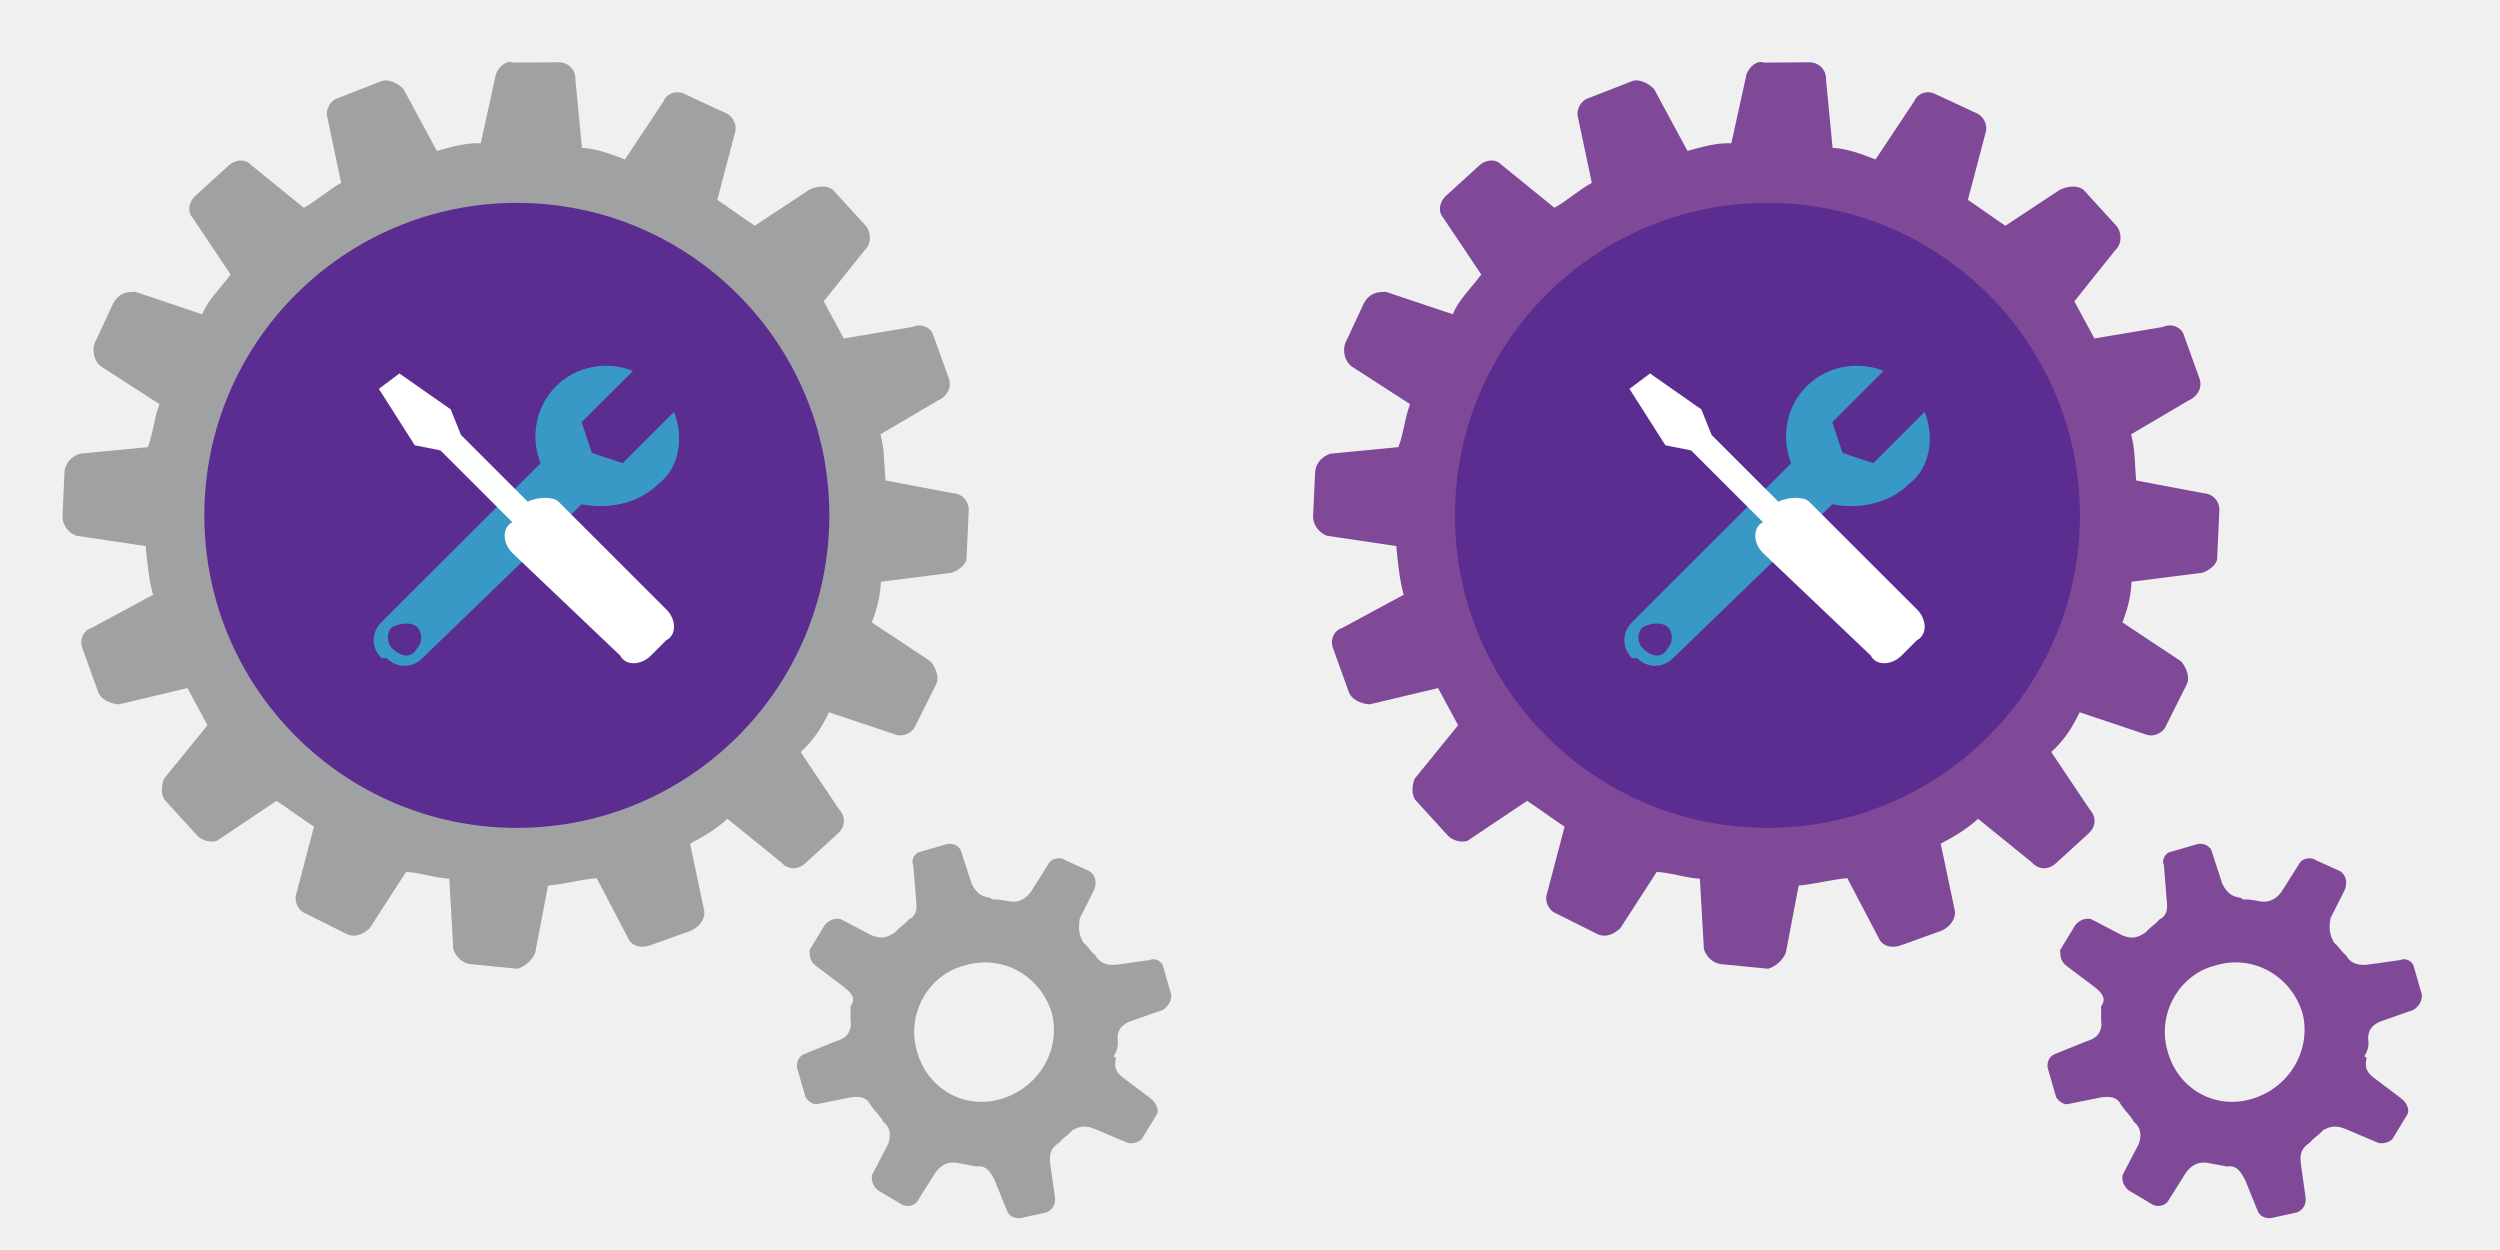
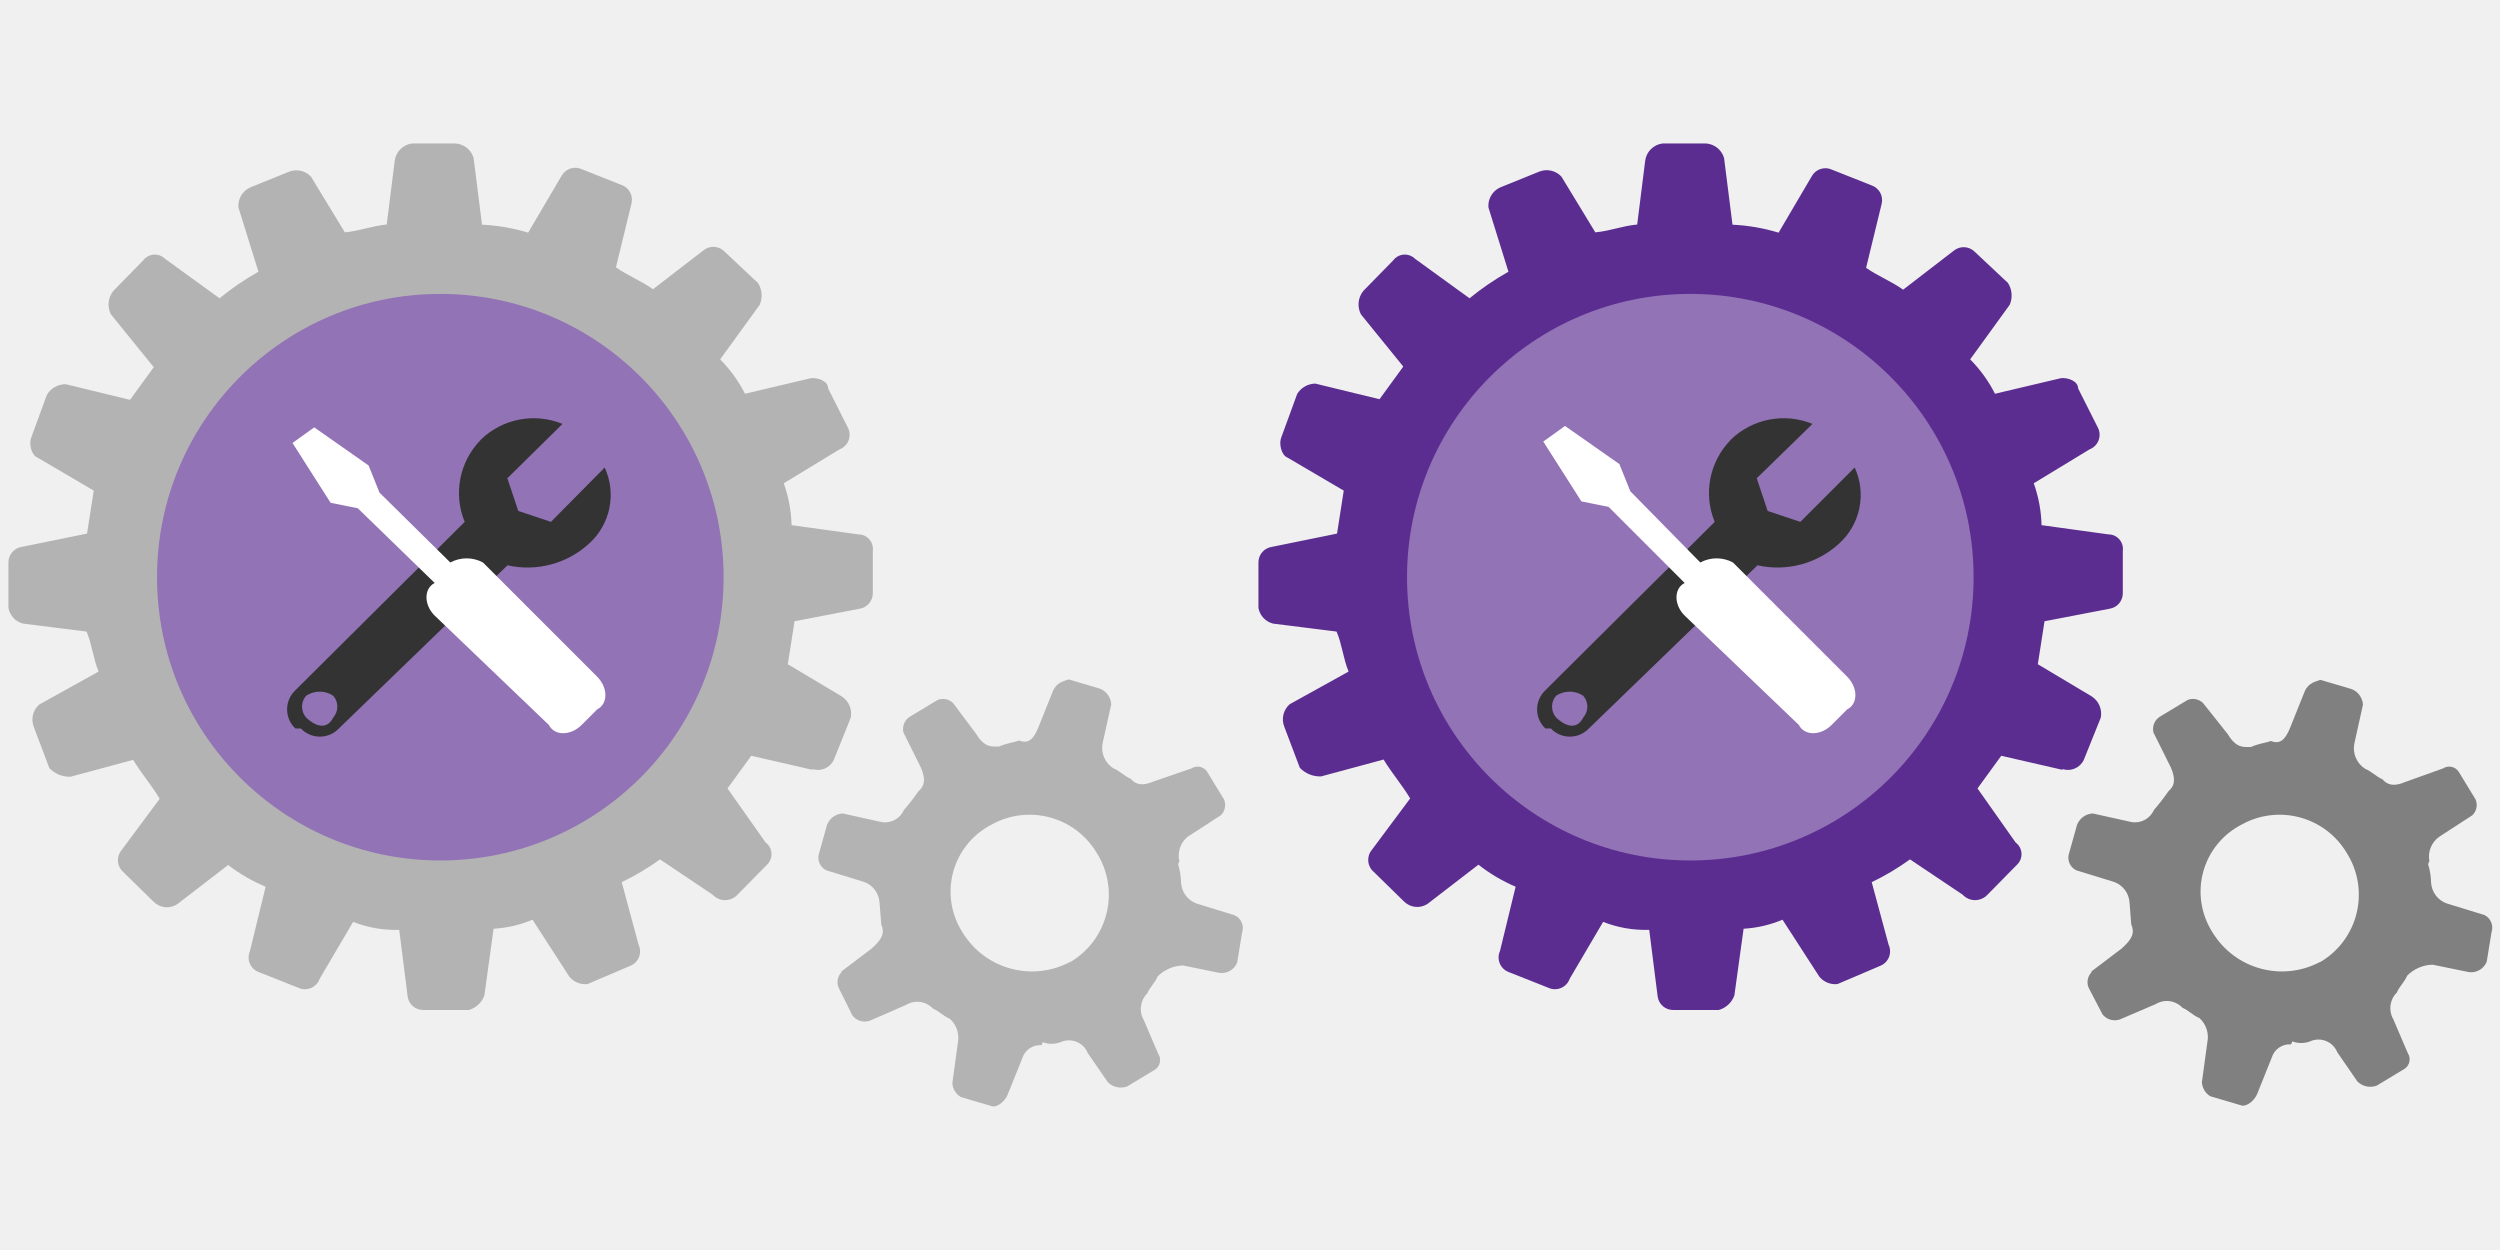
- <svg xmlns="http://www.w3.org/2000/svg" version="1.1" x="0px" y="0px" viewBox="0 0 160 80" style="enable-background:new 0 0 160 80;" xml:space="preserve" width="160" height="80">
-   <style type="text/css">
- 	.st0{fill:#DCDCDC;}
- 	.st1{fill:#C1E3F1;}
- 	.st2{fill:#FFFFFF;}
- 	.st3{fill:#888888;}
- 	.st4{fill:#666666;}
- 	.st5{fill:#3999C6;}
- 	.st6{fill:#444444;}
- 	.st7{fill:#0072C6;}
- 	.st8{fill:#3E3E3E;}
- 	.st9{fill:#804998;}
- 	.st10{fill:#8B6AB1;}
- 	.st11{fill:#5C2D91;}
- 	.st12{fill:#A0A1A2;enable-background:new    ;}
- 	.st13{fill:#888888;enable-background:new    ;}
- 	.st14{fill:#73AA24;}
- 	.st15{fill:#05930C;}
- 	.st16{fill:none;stroke:#DD5900;stroke-width:2;stroke-linecap:round;stroke-miterlimit:10;}
- 	.st17{fill:none;stroke:#0072C6;stroke-width:2;stroke-linecap:round;stroke-miterlimit:10;}
- 	.st18{fill:#A0A1A2;}
- 	.st19{fill:none;stroke:#888888;stroke-width:6;stroke-miterlimit:10;stroke-dasharray:1,8;}
- 	.st20{fill:#A3A3A3;}
- 	.st21{fill:none;stroke:#3999C6;stroke-width:6;stroke-miterlimit:10;stroke-dasharray:1,8;}
- 	.st22{fill:#FEE990;}
- </style>
-   <g id="Layer_1">
-     <g>
-       <path class="st18" d="M64.47,77.546c0.184,0.371,0.592,0.446,0.851,0.409l1.668-0.367c0.371-0.185,0.595-0.481,0.521-1.001    l-0.291-2.075c-0.109-0.779,0.114-1.075,0.596-1.407c0.223-0.296,0.594-0.481,0.817-0.777c0.371-0.184,0.743-0.369,1.445-0.072    l2.109,0.894c0.408,0.075,0.779-0.11,0.89-0.258l0.968-1.591c0.112-0.148,0.039-0.668-0.405-1.002l-1.774-1.337    c-0.592-0.446-0.517-0.854-0.443-1.26l-0.148-0.112c0.223-0.296,0.3-0.704,0.263-0.963c-0.073-0.519,0.114-1.075,1.003-1.332    l1.891-0.665c0.483-0.333,0.558-0.74,0.521-0.999l-0.514-1.78c-0.037-0.26-0.48-0.594-0.851-0.409l-2.076,0.292    c-0.779,0.11-1.222-0.224-1.406-0.595c-0.296-0.223-0.48-0.594-0.775-0.816c-0.184-0.371-0.37-0.742-0.219-1.556l0.931-1.851    c0.186-0.556,0.003-0.927-0.294-1.15l-1.554-0.706c-0.296-0.223-0.815-0.15-1.038,0.146l-1.19,1.888    c-0.446,0.592-0.965,0.665-1.372,0.591c-0.408-0.075-0.815-0.15-1.075-0.113l-0.148-0.112c-0.406-0.074-0.814-0.149-1.183-0.891    l-0.698-2.151c-0.184-0.371-0.592-0.446-0.85-0.409l-1.781,0.516c-0.26,0.037-0.593,0.48-0.409,0.851L58.63,57.6    c0.11,0.777-0.113,1.074-0.484,1.258c-0.223,0.296-0.594,0.481-0.817,0.778c-0.482,0.332-0.853,0.516-1.556,0.219l-1.998-1.041    c-0.408-0.075-0.779,0.11-1.001,0.404l-0.968,1.593c0.037,0.259-0.037,0.666,0.406,1l1.774,1.337    c0.592,0.446,0.777,0.817,0.442,1.262c0.037,0.26-0.039,0.667,0.034,1.187c-0.076,0.407-0.15,0.814-1.04,1.072l-2.002,0.811    c-0.371,0.185-0.446,0.593-0.41,0.852l0.515,1.779c0.035,0.261,0.479,0.595,0.74,0.557l2.187-0.44    c0.778-0.109,1.073,0.113,1.258,0.483c0.332,0.482,0.628,0.706,0.812,1.076c0.444,0.335,0.516,0.853,0.33,1.41l-1.042,1.999    c-0.076,0.406,0.109,0.777,0.404,1l1.443,0.855c0.296,0.223,0.815,0.151,1.038-0.146l1.19-1.888    c0.446-0.593,0.965-0.665,1.372-0.591c0.407,0.076,0.815,0.15,1.223,0.225c0.518-0.073,0.815,0.15,1.183,0.891L64.47,77.546     M67.318,64.84c0.587,2.299-0.79,4.741-3.2,5.479c-2.411,0.737-4.853-0.638-5.475-3.197c-0.588-2.298,0.79-4.742,3.089-5.33    C64.142,61.056,66.583,62.43,67.318,64.84" />
-       <path class="st18" d="M55.346,16.002c0.485-0.442,0.365-1.219,0.07-1.542l-2.061-2.258c-0.294-0.323-0.91-0.351-1.542-0.07    l-3.509,2.316c-0.749-0.499-1.647-1.157-2.398-1.655l1.127-4.279c0.173-0.456-0.107-1.087-0.562-1.262l-2.572-1.198    c-0.604-0.337-1.234-0.056-1.411,0.399l-2.492,3.752c-0.912-0.35-1.823-0.7-2.75-0.742l-0.418-4.348    c0.029-0.617-0.413-1.101-1.031-1.129l-2.938,0.021c-0.455-0.174-0.94,0.268-1.115,0.723l-0.978,4.439    c-0.926-0.041-1.866,0.226-2.805,0.492L25.823,5.7c-0.295-0.323-0.897-0.659-1.368-0.525l-2.835,1.108    c-0.469,0.132-0.806,0.736-0.673,1.206l0.888,4.214c-0.794,0.428-1.6,1.164-2.393,1.593l-3.428-2.783    c-0.295-0.323-0.912-0.35-1.396,0.091l-2.098,1.915c-0.484,0.442-0.513,1.059-0.218,1.382l2.459,3.667    c-0.66,0.897-1.467,1.634-1.819,2.546l-4.262-1.429c-0.618-0.028-1.088,0.104-1.424,0.708l-1.202,2.576    c-0.174,0.455-0.056,1.233,0.546,1.57l3.605,2.327c-0.35,0.912-0.394,1.837-0.746,2.75l-4.348,0.422    c-0.469,0.133-0.954,0.575-0.983,1.192l-0.128,2.777c-0.028,0.618,0.413,1.102,0.869,1.277l4.454,0.665    c0.104,1.088,0.208,2.175,0.474,3.115l-3.964,2.139c-0.47,0.134-0.808,0.737-0.527,1.369l0.961,2.671    c0.133,0.47,0.736,0.807,1.352,0.834l4.378-1.039c0.427,0.793,0.853,1.585,1.282,2.377l-2.787,3.431    c-0.176,0.456-0.204,1.072,0.09,1.395l2.061,2.258c0.295,0.323,1.058,0.512,1.381,0.217l3.671-2.463    c0.749,0.499,1.647,1.157,2.398,1.655l-1.124,4.278c-0.176,0.456,0.104,1.087,0.56,1.262l2.72,1.361    c0.456,0.175,0.925,0.041,1.41-0.402l2.33-3.604c0.925,0.041,1.838,0.392,2.764,0.433l0.256,4.495    c0.133,0.47,0.575,0.954,1.192,0.982L33.126,62c0.47-0.133,0.955-0.576,1.13-1.031l0.817-4.291    c1.087-0.107,2.028-0.373,3.114-0.478l1.991,3.8c0.279,0.632,0.897,0.659,1.367,0.526l2.672-0.961    c0.632-0.281,0.969-0.885,0.836-1.355l-0.888-4.214c0.793-0.429,1.585-0.857,2.392-1.594l3.43,2.784    c0.441,0.483,1.059,0.511,1.543,0.07l2.098-1.915c0.484-0.442,0.512-1.059,0.071-1.542l-2.46-3.669    c0.807-0.736,1.306-1.486,1.818-2.545l4.264,1.429c0.456,0.175,1.086-0.105,1.262-0.56l1.362-2.722    c0.176-0.456-0.104-1.087-0.399-1.41l-3.752-2.488c0.352-0.912,0.541-1.678,0.585-2.603l4.509-0.57    c0.47-0.133,0.954-0.575,0.968-0.884l0.142-3.085c0.029-0.617-0.413-1.101-1.031-1.129l-4.291-0.812    c-0.104-1.088-0.063-2.014-0.327-2.954l3.654-2.154c0.633-0.28,0.968-0.884,0.688-1.514l-0.959-2.672    c-0.133-0.47-0.736-0.806-1.366-0.527l-4.364,0.732c-0.427-0.793-0.854-1.586-1.283-2.377L55.346,16.002 M36.309,29.831    c1.766,1.934,1.639,4.712-0.298,6.48c-1.775,1.62-4.554,1.494-6.319-0.44c-1.62-1.774-1.639-4.714,0.136-6.334    C31.765,27.769,34.69,28.057,36.309,29.831" />
-       <g>
-         <circle class="st11" cx="33.078" cy="32.984" r="20" />
-         <g>
-           <path class="st5" d="M35.582,24.723c-1.315,1.311-1.643,3.281-0.985,4.924L24.41,39.821c-0.656,0.656-0.656,1.641,0,2.298h0.33      c0.658,0.656,1.643,0.656,2.299,0l10.184-9.847c1.644,0.327,3.614,0,4.927-1.313c1.315-0.985,1.644-2.955,0.988-4.597      l-3.286,3.284l-1.973-0.658l-0.656-1.97l3.286-3.281C38.868,23.08,36.895,23.409,35.582,24.723 M25.068,40.148      c0.658-0.327,1.315-0.327,1.643,0c0.329,0.329,0.329,0.985,0,1.314c-0.327,0.656-0.985,0.656-1.643,0      C24.74,41.133,24.74,40.477,25.068,40.148" />
-           <path class="st2" d="M42.645,40.971l-0.985,0.984c-0.658,0.656-1.643,0.656-1.97,0l-6.9-6.565c-0.656-0.655-0.656-1.64,0-1.969      l-4.6-4.595l-1.643-0.327l-2.301-3.612l1.316-0.985l3.284,2.299l0.659,1.64l4.271,4.268c0.655-0.329,1.643-0.329,1.97,0      l6.899,6.893C43.303,39.657,43.303,40.643,42.645,40.971" />
-         </g>
-       </g>
-     </g>
-     <g>
-       <path class="st9" d="M144.51,77.546c0.184,0.371,0.592,0.446,0.851,0.409l1.668-0.367c0.371-0.185,0.595-0.481,0.521-1.001    l-0.291-2.075c-0.109-0.779,0.114-1.075,0.596-1.407c0.223-0.296,0.594-0.481,0.817-0.777c0.371-0.184,0.743-0.369,1.445-0.072    l2.109,0.894c0.408,0.075,0.779-0.11,0.89-0.258l0.968-1.591c0.112-0.148,0.039-0.668-0.405-1.002l-1.774-1.337    c-0.592-0.446-0.517-0.854-0.443-1.26l-0.148-0.112c0.223-0.296,0.3-0.704,0.263-0.963c-0.073-0.519,0.114-1.075,1.003-1.332    l1.891-0.665c0.483-0.333,0.558-0.74,0.521-0.999l-0.514-1.78c-0.037-0.26-0.48-0.594-0.851-0.409l-2.076,0.292    c-0.779,0.11-1.222-0.224-1.406-0.595c-0.296-0.223-0.48-0.594-0.775-0.816c-0.184-0.371-0.37-0.742-0.219-1.556l0.931-1.851    c0.186-0.556,0.003-0.927-0.294-1.15l-1.554-0.706c-0.296-0.223-0.815-0.15-1.038,0.146l-1.19,1.888    c-0.446,0.592-0.965,0.665-1.372,0.591c-0.408-0.075-0.815-0.15-1.075-0.113l-0.148-0.112c-0.406-0.074-0.814-0.149-1.183-0.891    l-0.698-2.151c-0.184-0.371-0.592-0.446-0.85-0.409l-1.781,0.516c-0.26,0.037-0.593,0.48-0.409,0.851l0.178,2.225    c0.11,0.777-0.113,1.074-0.484,1.258c-0.223,0.296-0.594,0.481-0.817,0.778c-0.482,0.332-0.853,0.516-1.556,0.219l-1.998-1.041    c-0.408-0.075-0.779,0.11-1.001,0.404l-0.968,1.593c0.037,0.259-0.037,0.666,0.406,1l1.774,1.337    c0.592,0.446,0.777,0.817,0.442,1.262c0.037,0.26-0.039,0.667,0.034,1.187c-0.076,0.407-0.15,0.814-1.04,1.072l-2.002,0.811    c-0.371,0.185-0.446,0.593-0.41,0.852l0.515,1.779c0.035,0.261,0.479,0.595,0.74,0.557l2.187-0.44    c0.778-0.109,1.073,0.113,1.258,0.483c0.332,0.482,0.628,0.706,0.812,1.076c0.444,0.335,0.516,0.853,0.33,1.41l-1.042,1.999    c-0.076,0.406,0.109,0.777,0.404,1l1.443,0.855c0.296,0.223,0.815,0.151,1.038-0.146l1.19-1.888    c0.446-0.593,0.965-0.665,1.372-0.591c0.407,0.076,0.815,0.15,1.223,0.225c0.518-0.073,0.815,0.15,1.183,0.891L144.51,77.546     M147.358,64.84c0.587,2.299-0.79,4.741-3.2,5.479c-2.411,0.737-4.853-0.638-5.475-3.197c-0.588-2.298,0.79-4.742,3.089-5.33    C144.181,61.056,146.622,62.43,147.358,64.84" />
-       <path class="st9" d="M135.385,16.002c0.485-0.442,0.365-1.219,0.07-1.542l-2.061-2.258c-0.294-0.323-0.91-0.351-1.542-0.07    l-3.509,2.316c-0.749-0.499-1.647-1.157-2.398-1.655l1.127-4.279c0.173-0.456-0.107-1.087-0.562-1.262l-2.572-1.198    c-0.604-0.337-1.234-0.056-1.411,0.399l-2.492,3.752c-0.912-0.35-1.823-0.7-2.75-0.742l-0.418-4.348    c0.029-0.617-0.413-1.101-1.031-1.129l-2.938,0.021c-0.455-0.174-0.94,0.268-1.115,0.723l-0.978,4.439    C109.88,9.128,108.94,9.396,108,9.661L105.863,5.7c-0.295-0.323-0.897-0.659-1.368-0.525l-2.835,1.108    c-0.469,0.132-0.806,0.736-0.673,1.206l0.888,4.214c-0.794,0.428-1.6,1.164-2.393,1.593l-3.428-2.783    c-0.295-0.323-0.912-0.35-1.396,0.091l-2.098,1.915c-0.484,0.442-0.513,1.059-0.218,1.382l2.459,3.667    c-0.66,0.897-1.467,1.634-1.819,2.546l-4.262-1.429c-0.618-0.028-1.088,0.104-1.424,0.708l-1.202,2.576    c-0.174,0.455-0.056,1.233,0.546,1.57l3.605,2.327c-0.351,0.912-0.394,1.837-0.746,2.75l-4.348,0.422    c-0.469,0.133-0.954,0.575-0.983,1.192l-0.128,2.777c-0.028,0.618,0.413,1.102,0.869,1.277l4.454,0.665    c0.104,1.088,0.208,2.175,0.474,3.115l-3.964,2.139c-0.47,0.134-0.808,0.737-0.527,1.369l0.961,2.671    c0.133,0.47,0.736,0.807,1.352,0.834l4.378-1.039c0.427,0.793,0.853,1.585,1.282,2.377l-2.787,3.431    c-0.176,0.456-0.204,1.072,0.09,1.395l2.061,2.258c0.295,0.323,1.058,0.512,1.381,0.217l3.671-2.463    c0.749,0.499,1.647,1.157,2.398,1.655l-1.124,4.278c-0.176,0.456,0.104,1.087,0.56,1.262l2.72,1.361    c0.456,0.175,0.925,0.041,1.41-0.402l2.33-3.604c0.925,0.041,1.838,0.392,2.764,0.433l0.256,4.495    c0.133,0.47,0.575,0.954,1.192,0.982L113.166,62c0.47-0.133,0.955-0.576,1.13-1.031l0.817-4.291    c1.087-0.107,2.028-0.373,3.114-0.478l1.991,3.8c0.279,0.632,0.897,0.659,1.367,0.526l2.672-0.961    c0.632-0.281,0.969-0.885,0.836-1.355l-0.888-4.214c0.793-0.429,1.585-0.857,2.392-1.594l3.43,2.784    c0.441,0.483,1.059,0.511,1.543,0.07l2.098-1.915c0.484-0.442,0.512-1.059,0.071-1.542l-2.46-3.669    c0.807-0.736,1.306-1.486,1.818-2.545l4.264,1.429c0.456,0.175,1.086-0.105,1.262-0.56l1.362-2.722    c0.176-0.456-0.104-1.087-0.399-1.41l-3.752-2.488c0.352-0.912,0.541-1.678,0.585-2.603l4.509-0.57    c0.47-0.133,0.954-0.575,0.968-0.884l0.142-3.085c0.029-0.617-0.413-1.101-1.031-1.129l-4.291-0.812    c-0.104-1.088-0.063-2.014-0.327-2.954l3.654-2.154c0.633-0.28,0.968-0.884,0.688-1.514l-0.959-2.672    c-0.133-0.47-0.736-0.806-1.366-0.527l-4.364,0.732c-0.427-0.793-0.854-1.586-1.283-2.377L135.385,16.002 M116.349,29.831    c1.766,1.934,1.639,4.712-0.298,6.48c-1.775,1.62-4.554,1.494-6.319-0.44c-1.62-1.774-1.639-4.714,0.136-6.334    C111.804,27.769,114.729,28.057,116.349,29.831" />
-       <g>
-         <circle class="st11" cx="113.117" cy="32.984" r="20" />
-         <g>
-           <path class="st5" d="M115.622,24.723c-1.315,1.311-1.643,3.281-0.985,4.924L104.45,39.821c-0.656,0.656-0.656,1.641,0,2.298      h0.33c0.658,0.656,1.643,0.656,2.299,0l10.184-9.847c1.644,0.327,3.614,0,4.927-1.313c1.315-0.985,1.644-2.955,0.988-4.597      l-3.286,3.284l-1.973-0.658l-0.656-1.97l3.286-3.281C118.907,23.08,116.934,23.409,115.622,24.723 M105.107,40.148      c0.658-0.327,1.315-0.327,1.643,0c0.329,0.329,0.329,0.985,0,1.314c-0.327,0.656-0.985,0.656-1.643,0      C104.78,41.133,104.78,40.477,105.107,40.148" />
-           <path class="st2" d="M122.685,40.971l-0.985,0.984c-0.658,0.656-1.643,0.656-1.97,0l-6.9-6.565c-0.656-0.655-0.656-1.64,0-1.969      l-4.6-4.595l-1.643-0.327l-2.301-3.612l1.316-0.985l3.284,2.299l0.659,1.64l4.271,4.268c0.655-0.329,1.643-0.329,1.97,0      l6.899,6.893C123.342,39.657,123.342,40.643,122.685,40.971" />
-         </g>
-       </g>
-     </g>
-   </g>
-   <g id="Layer_2">
- </g>
+ <svg xmlns="http://www.w3.org/2000/svg" id="Layer_1" data-name="Layer 1" width="160" height="80" viewBox="0 0 160 80">
+   <defs>
+     <style>.cls-1{fill:#b3b3b3;}.cls-2{fill:#9273b6;}.cls-3{fill:#333;}.cls-4{fill:#fff;}.cls-5{fill:gray;}.cls-6{fill:#5c2d91;}</style>
+   </defs>
+   <path class="cls-1" d="M53.87,62.21a.92.92,0,0,0-.2,1L54.56,65a1,1,0,0,0,1.24.27L58,64.31a1.37,1.37,0,0,1,1.71.24c.39.16.7.51,1.09.66a1.65,1.65,0,0,1,.5,1.55l-.35,2.56a1.12,1.12,0,0,0,.54.89l2,.59c.19.08.74-.15,1-.74l.93-2.32a1.2,1.2,0,0,1,1.24-.85l.08-.19a1.6,1.6,0,0,0,1.13,0,1.3,1.3,0,0,1,1.75.7l1.28,1.86a1.17,1.17,0,0,0,1.24.27l1.79-1.08a.73.73,0,0,0,.2-1l-.93-2.17a1.41,1.41,0,0,1,.23-1.71c.16-.39.51-.7.66-1.08a2.37,2.37,0,0,1,1.63-.7l2.29.47a1.07,1.07,0,0,0,1.17-.66l.31-1.9A.9.9,0,0,0,79,58.57l-2.41-.74a1.51,1.51,0,0,1-1-1.32,4.57,4.57,0,0,0-.19-1.2l.08-.19A1.56,1.56,0,0,1,76,53.56l2.14-1.39a.92.92,0,0,0,.2-1l-1.09-1.79a.73.73,0,0,0-1-.2L73.87,50c-.81.35-1.2.19-1.51-.16-.39-.16-.7-.51-1.09-.66a1.55,1.55,0,0,1-.7-1.63l.55-2.48a1.15,1.15,0,0,0-.73-1l-2-.59c-.27.12-.74.15-1,.74l-.93,2.32c-.31.78-.66,1.09-1.24.85-.27.12-.74.15-1.28.39-.47,0-.93.08-1.47-.82L61,45a.92.92,0,0,0-1-.2l-1.79,1.08a.94.94,0,0,0-.39,1l1.12,2.25c.35.82.19,1.2-.16,1.51a13.21,13.21,0,0,1-.93,1.2,1.32,1.32,0,0,1-1.44.77l-2.48-.55a1.15,1.15,0,0,0-1,.73l-.51,1.82a.9.9,0,0,0,.46,1.09l2.41.74a1.5,1.5,0,0,1,1,1.32l.11,1.4c.23.54.08.93-.62,1.55l-1.94,1.47m14.67-.63a5.2,5.2,0,0,1-6.91-1.88,4.82,4.82,0,0,1,1.87-6.9,5,5,0,0,1,6.71,1.8,5,5,0,0,1-1.68,7" />
+   <path class="cls-1" d="M52,49.22a1.12,1.12,0,0,0,1.36-.58l1.09-2.71a1.32,1.32,0,0,0-.58-1.36l-3.45-2.06c.12-.85.31-1.9.43-2.75l4.16-.8a1,1,0,0,0,.85-1l0-2.71a.93.93,0,0,0-.93-1.05l-4.27-.59a8.61,8.61,0,0,0-.5-2.68l3.57-2.17a1,1,0,0,0,.55-1.36L53,24.86c0-.46-.62-.7-1.09-.66l-4.23,1A8.69,8.69,0,0,0,46.09,23l2.53-3.49a1.49,1.49,0,0,0-.11-1.4l-2.13-2A1,1,0,0,0,45.05,16l-3.26,2.51c-.7-.51-1.67-.9-2.37-1.4l1-4.11a1,1,0,0,0-.66-1.17l-2.52-1a1,1,0,0,0-1.28.39L33.8,14.89a12.07,12.07,0,0,0-2.95-.51l-.54-4.27a1.29,1.29,0,0,0-1.2-.93l-2.72,0a1.28,1.28,0,0,0-1.13,1.12l-.51,4.07c-.93.08-1.75.42-2.68.5l-2.17-3.57A1.29,1.29,0,0,0,18.47,11L16,12a1.29,1.29,0,0,0-.74,1.28l1.28,4.11a17.42,17.42,0,0,0-2.49,1.7l-3.49-2.53a.93.93,0,0,0-1.4.11l-1.9,1.94a1.38,1.38,0,0,0-.16,1.51L9.84,23.5,8.32,25.59l-4.11-1A1.39,1.39,0,0,0,3,25.27L2,28c-.16.39,0,1.12.39,1.28L6,31.4c-.12.85-.31,1.9-.43,2.75L1.4,35a1,1,0,0,0-.86,1l0,2.91a1.27,1.27,0,0,0,.93,1l4.07.51c.35.81.43,1.75.77,2.56L2.51,45.09a1.29,1.29,0,0,0-.35,1.43l1,2.64a1.78,1.78,0,0,0,1.36.55l4-1.08c.54.89,1.16,1.59,1.7,2.49L7.78,54.41a1,1,0,0,0,.11,1.4l1.94,1.9a1.2,1.2,0,0,0,1.51.16l3.26-2.51A10.62,10.62,0,0,0,17,56.75l-1,4.11a1,1,0,0,0,.58,1.36l2.52,1a1,1,0,0,0,1.36-.58L22.6,59a7.38,7.38,0,0,0,2.95.51l.54,4.27a1,1,0,0,0,1,.86l2.91,0a1.49,1.49,0,0,0,1-.93l.59-4.27a7.54,7.54,0,0,0,2.49-.58l2.36,3.65a1.31,1.31,0,0,0,1.16.47l2.72-1.16a1,1,0,0,0,.55-1.36l-1.08-4A16.1,16.1,0,0,0,42.24,55l3.37,2.26a1.08,1.08,0,0,0,1.59,0l1.91-1.94a.93.93,0,0,0-.11-1.4l-2.44-3.46,1.52-2.09,3.92.9M32.17,38.55A4.28,4.28,0,0,1,26.46,41a4.24,4.24,0,0,1-2.24-5.63,4.29,4.29,0,1,1,8,3.2" />
+   <circle class="cls-2" cx="28.18" cy="36.94" r="18.13" />
+   <path class="cls-3" d="M30.74,28.18a4.85,4.85,0,0,0-1,5.22L18.9,44.18a1.68,1.68,0,0,0,0,2.44h.35a1.68,1.68,0,0,0,2.44,0L32.48,36.18a5.83,5.83,0,0,0,5.22-1.39,4.19,4.19,0,0,0,1-4.87L35.26,33.4l-2.09-.7-.7-2.09L36,27.13a4.86,4.86,0,0,0-5.22,1M19.59,44.53a1.56,1.56,0,0,1,1.74,0,1.06,1.06,0,0,1,0,1.39c-.35.7-1,.7-1.74,0a1.06,1.06,0,0,1,0-1.39" />
+   <path class="cls-4" d="M38.22,45.4l-1,1c-.7.7-1.74.7-2.09,0l-7.31-7c-.7-.69-.7-1.74,0-2.09L22.9,32.53l-1.74-.35-2.44-3.83,1.39-1,3.48,2.44.7,1.74L28.82,36a2.19,2.19,0,0,1,2.09,0l7.31,7.31c.7.7.7,1.74,0,2.09" />
+   <path class="cls-5" d="M133.87,62.21a.92.92,0,0,0-.2,1l.89,1.71a1,1,0,0,0,1.24.27l2.17-.93a1.37,1.37,0,0,1,1.71.24c.39.16.7.51,1.09.66a1.65,1.65,0,0,1,.5,1.55l-.35,2.56a1.12,1.12,0,0,0,.54.89l2,.59c.19.08.74-.15,1-.74l.93-2.32a1.2,1.2,0,0,1,1.24-.85l.08-.19a1.6,1.6,0,0,0,1.13,0,1.3,1.3,0,0,1,1.75.7l1.28,1.86a1.17,1.17,0,0,0,1.24.27l1.79-1.08a.73.73,0,0,0,.2-1l-.93-2.17a1.41,1.41,0,0,1,.23-1.71c.16-.39.51-.7.66-1.08a2.37,2.37,0,0,1,1.63-.7l2.29.47a1.07,1.07,0,0,0,1.17-.66l.31-1.9a.9.9,0,0,0-.46-1.09l-2.41-.74a1.51,1.51,0,0,1-1-1.32,4.57,4.57,0,0,0-.19-1.2l.08-.19a1.56,1.56,0,0,1,.62-1.55l2.14-1.39a.92.92,0,0,0,.2-1l-1.09-1.79a.73.73,0,0,0-1-.2l-2.37.85c-.81.35-1.2.19-1.51-.16-.39-.16-.7-.51-1.09-.66a1.55,1.55,0,0,1-.7-1.63l.55-2.48a1.15,1.15,0,0,0-.73-1l-2-.59c-.27.12-.74.15-1,.74l-.93,2.32c-.31.78-.66,1.09-1.24.85-.27.12-.74.15-1.28.39-.47,0-.93.08-1.47-.82L141,45a.92.92,0,0,0-1-.2l-1.79,1.08a.94.94,0,0,0-.39,1l1.12,2.25c.35.82.19,1.2-.16,1.51a13.21,13.21,0,0,1-.93,1.2,1.32,1.32,0,0,1-1.44.77l-2.48-.55a1.15,1.15,0,0,0-1,.73l-.51,1.82a.9.9,0,0,0,.46,1.09l2.41.74a1.5,1.5,0,0,1,1,1.32l.11,1.4c.23.54.08.93-.62,1.55l-1.94,1.47m14.67-.63a5.2,5.2,0,0,1-6.91-1.88,4.82,4.82,0,0,1,1.87-6.9,5,5,0,0,1,6.71,1.8,5,5,0,0,1-1.68,7" />
+   <path class="cls-6" d="M132,49.22a1.12,1.12,0,0,0,1.36-.58l1.09-2.71a1.32,1.32,0,0,0-.58-1.36l-3.45-2.06c.12-.85.31-1.9.43-2.75l4.16-.8a1,1,0,0,0,.85-1l0-2.71a.93.93,0,0,0-.93-1.05l-4.27-.59a8.61,8.61,0,0,0-.5-2.68l3.57-2.17a1,1,0,0,0,.55-1.36L133,24.86c0-.46-.62-.7-1.09-.66l-4.23,1A8.69,8.69,0,0,0,126.09,23l2.53-3.49a1.49,1.49,0,0,0-.11-1.4l-2.13-2a1,1,0,0,0-1.32-.08l-3.26,2.51c-.7-.51-1.67-.9-2.37-1.4l1-4.11a1,1,0,0,0-.66-1.17l-2.52-1a1,1,0,0,0-1.28.39l-2.14,3.64a12.07,12.07,0,0,0-2.95-.51l-.54-4.27a1.29,1.29,0,0,0-1.2-.93l-2.72,0a1.28,1.28,0,0,0-1.13,1.12l-.51,4.07c-.93.08-1.75.42-2.68.5l-2.17-3.57A1.29,1.29,0,0,0,98.47,11L96,12a1.29,1.29,0,0,0-.74,1.28l1.28,4.11a17.42,17.42,0,0,0-2.49,1.7l-3.49-2.53a.93.93,0,0,0-1.4.11l-1.9,1.94a1.38,1.38,0,0,0-.16,1.51l2.71,3.34-1.52,2.09-4.11-1a1.39,1.39,0,0,0-1.16.66L82,28c-.16.39,0,1.12.39,1.28L86,31.4c-.12.85-.31,1.9-.43,2.75L81.4,35a1,1,0,0,0-.86,1l0,2.91a1.27,1.27,0,0,0,.93,1l4.07.51c.35.81.43,1.75.77,2.56l-3.77,2.09a1.29,1.29,0,0,0-.35,1.43l1,2.64a1.78,1.78,0,0,0,1.36.55l4-1.08c.54.89,1.16,1.59,1.7,2.49l-2.45,3.29a1,1,0,0,0,.11,1.4l1.94,1.9a1.2,1.2,0,0,0,1.51.16l3.26-2.51A10.62,10.62,0,0,0,97,56.75l-1,4.11a1,1,0,0,0,.58,1.36l2.52,1a1,1,0,0,0,1.36-.58L102.6,59a7.38,7.38,0,0,0,2.95.51l.54,4.27a1,1,0,0,0,1,.86l2.91,0a1.49,1.49,0,0,0,1-.93l.59-4.27a7.54,7.54,0,0,0,2.49-.58l2.36,3.65a1.31,1.31,0,0,0,1.16.47l2.72-1.16a1,1,0,0,0,.55-1.36l-1.08-4A16.1,16.1,0,0,0,122.24,55l3.37,2.26a1.08,1.08,0,0,0,1.59,0l1.91-1.94a.93.93,0,0,0-.11-1.4l-2.44-3.46,1.52-2.09,3.92.9M112.17,38.55A4.28,4.28,0,0,1,106.46,41a4.24,4.24,0,0,1-2.24-5.63,4.29,4.29,0,1,1,8,3.2" />
+   <circle class="cls-2" cx="108.18" cy="36.94" r="18.13" />
+   <path class="cls-3" d="M110.74,28.18a4.85,4.85,0,0,0-1,5.22L98.9,44.18a1.68,1.68,0,0,0,0,2.44h.35a1.68,1.68,0,0,0,2.44,0l10.79-10.44a5.83,5.83,0,0,0,5.22-1.39,4.19,4.19,0,0,0,1-4.87l-3.48,3.48-2.09-.7-.7-2.09L116,27.13a4.86,4.86,0,0,0-5.22,1M99.59,44.53a1.56,1.56,0,0,1,1.74,0,1.06,1.06,0,0,1,0,1.39c-.35.7-1,.7-1.74,0a1.06,1.06,0,0,1,0-1.39" />
+   <path class="cls-4" d="M118.22,45.4l-1,1c-.7.7-1.74.7-2.09,0l-7.31-7c-.7-.69-.7-1.74,0-2.09l-4.87-4.87-1.74-.35-2.44-3.83,1.39-1,3.48,2.44.7,1.74L108.82,36a2.19,2.19,0,0,1,2.09,0l7.31,7.31c.7.7.7,1.74,0,2.09" />
</svg>
